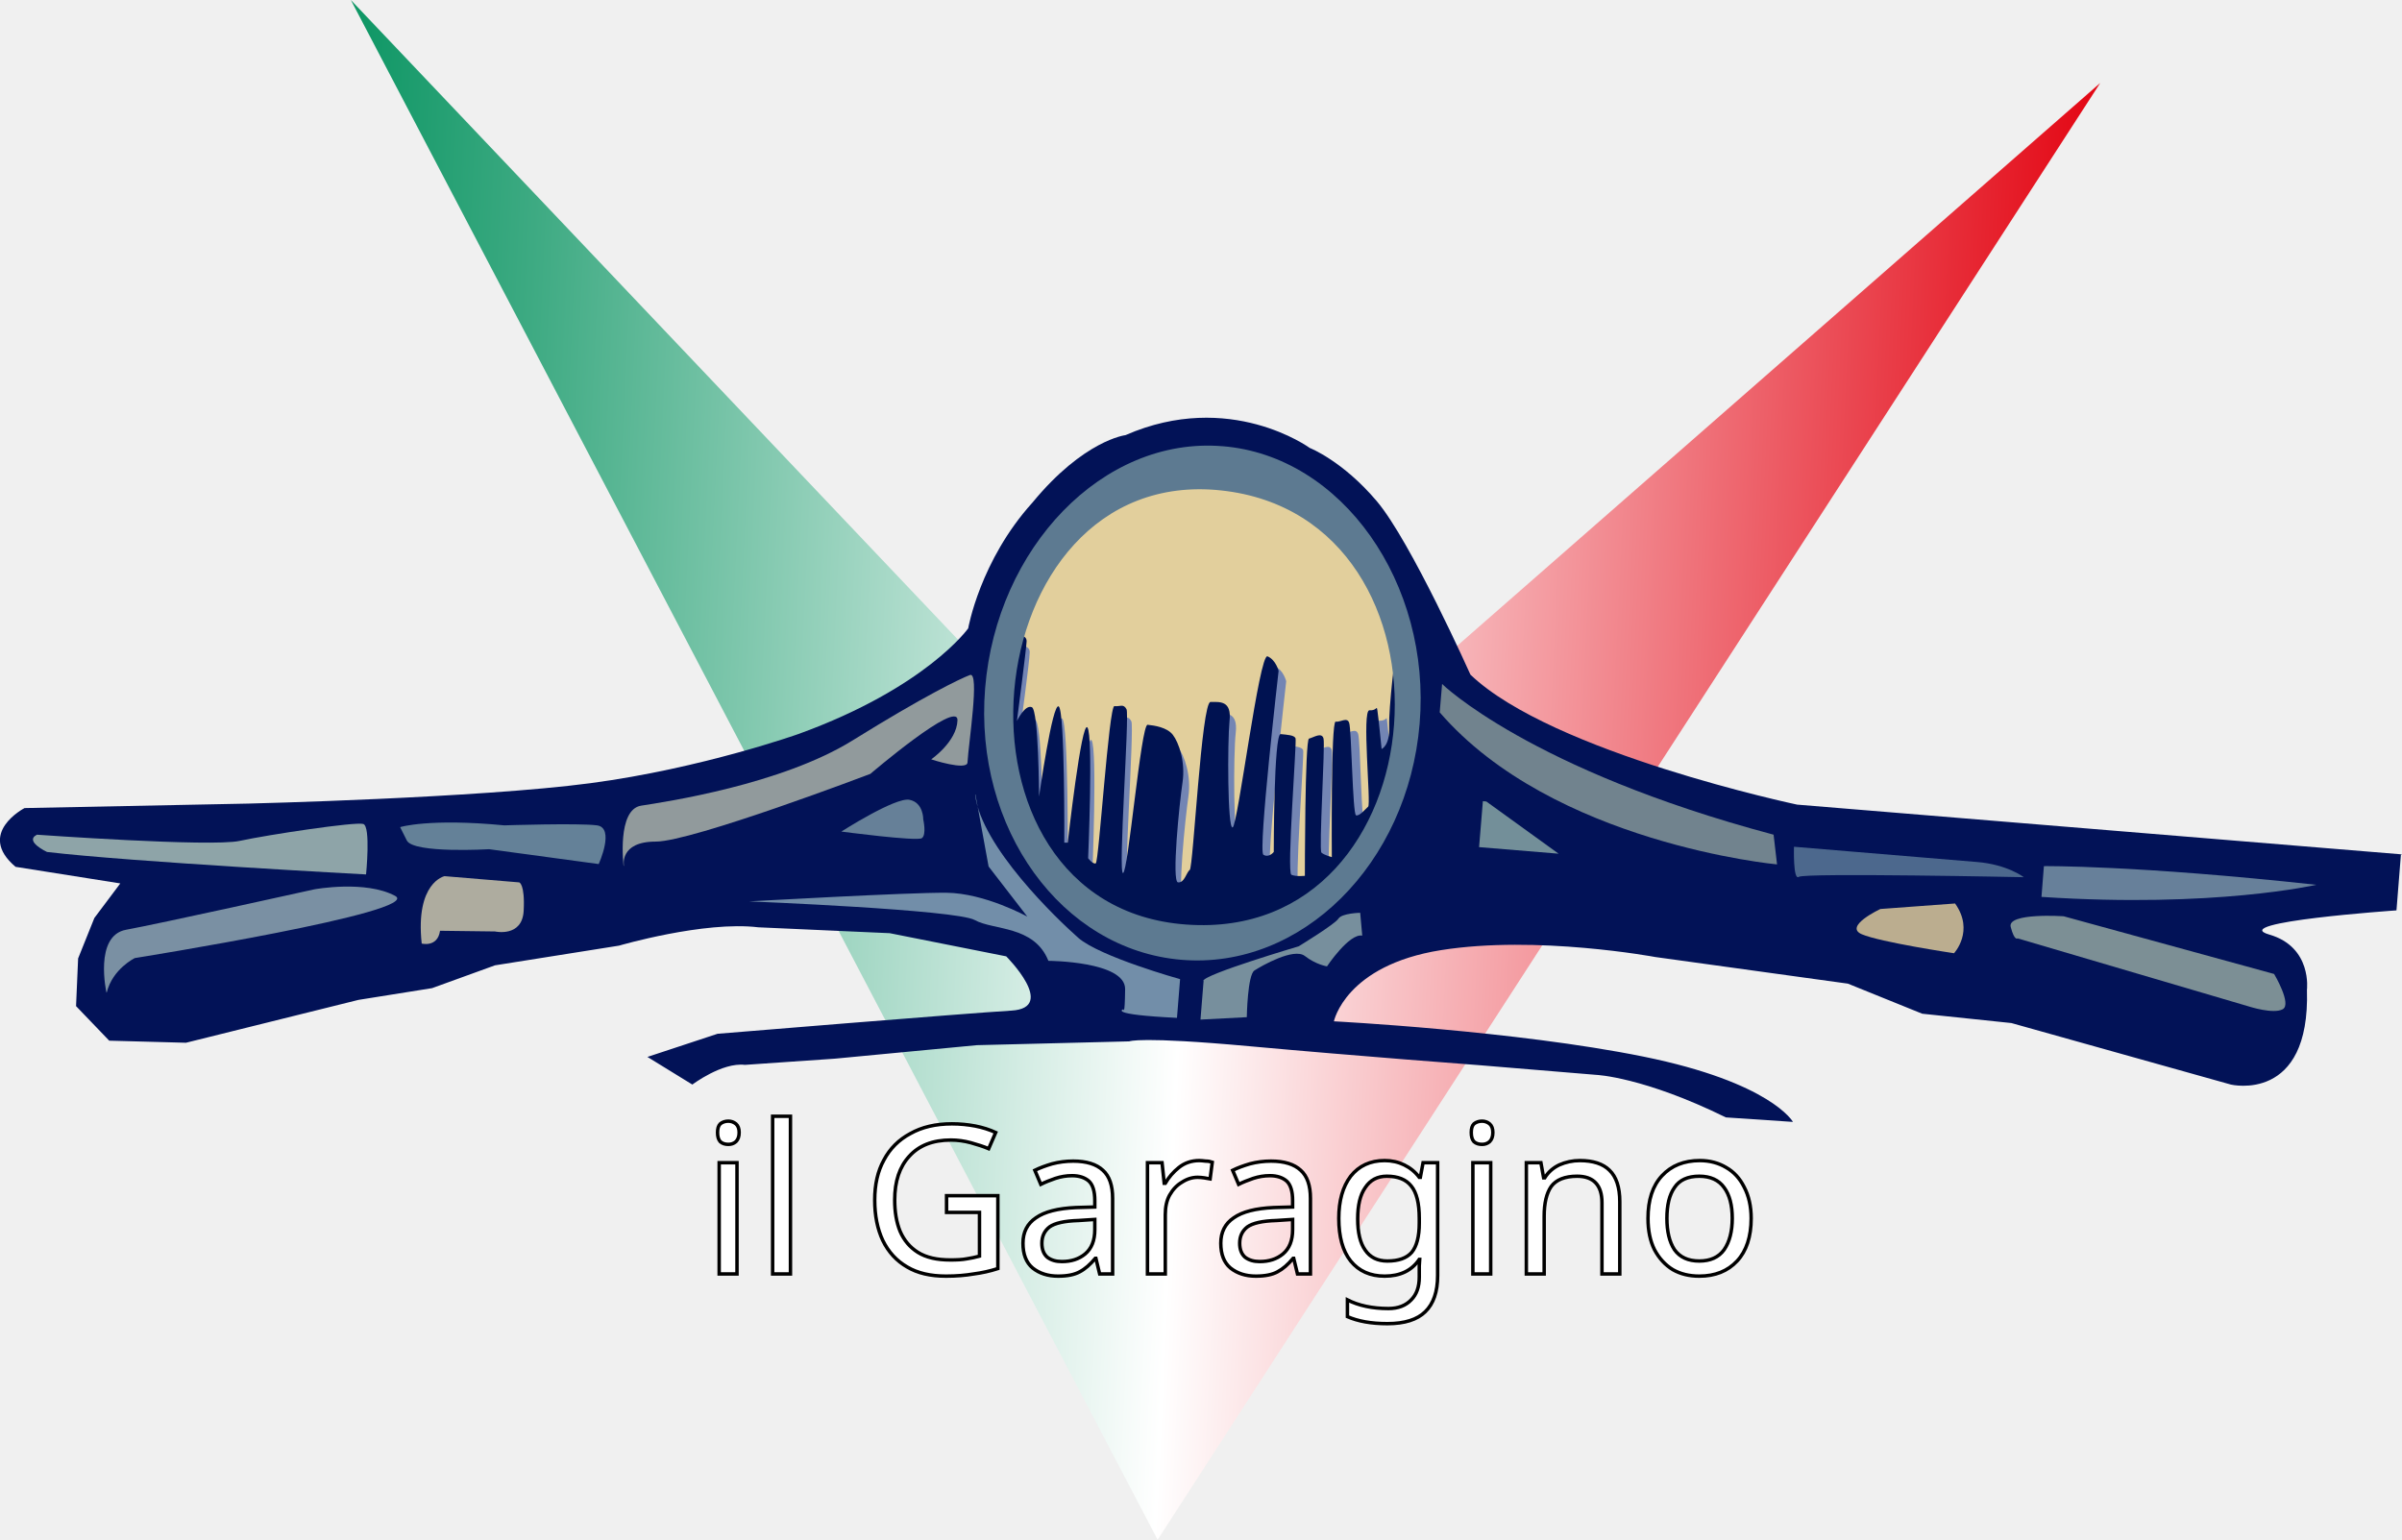
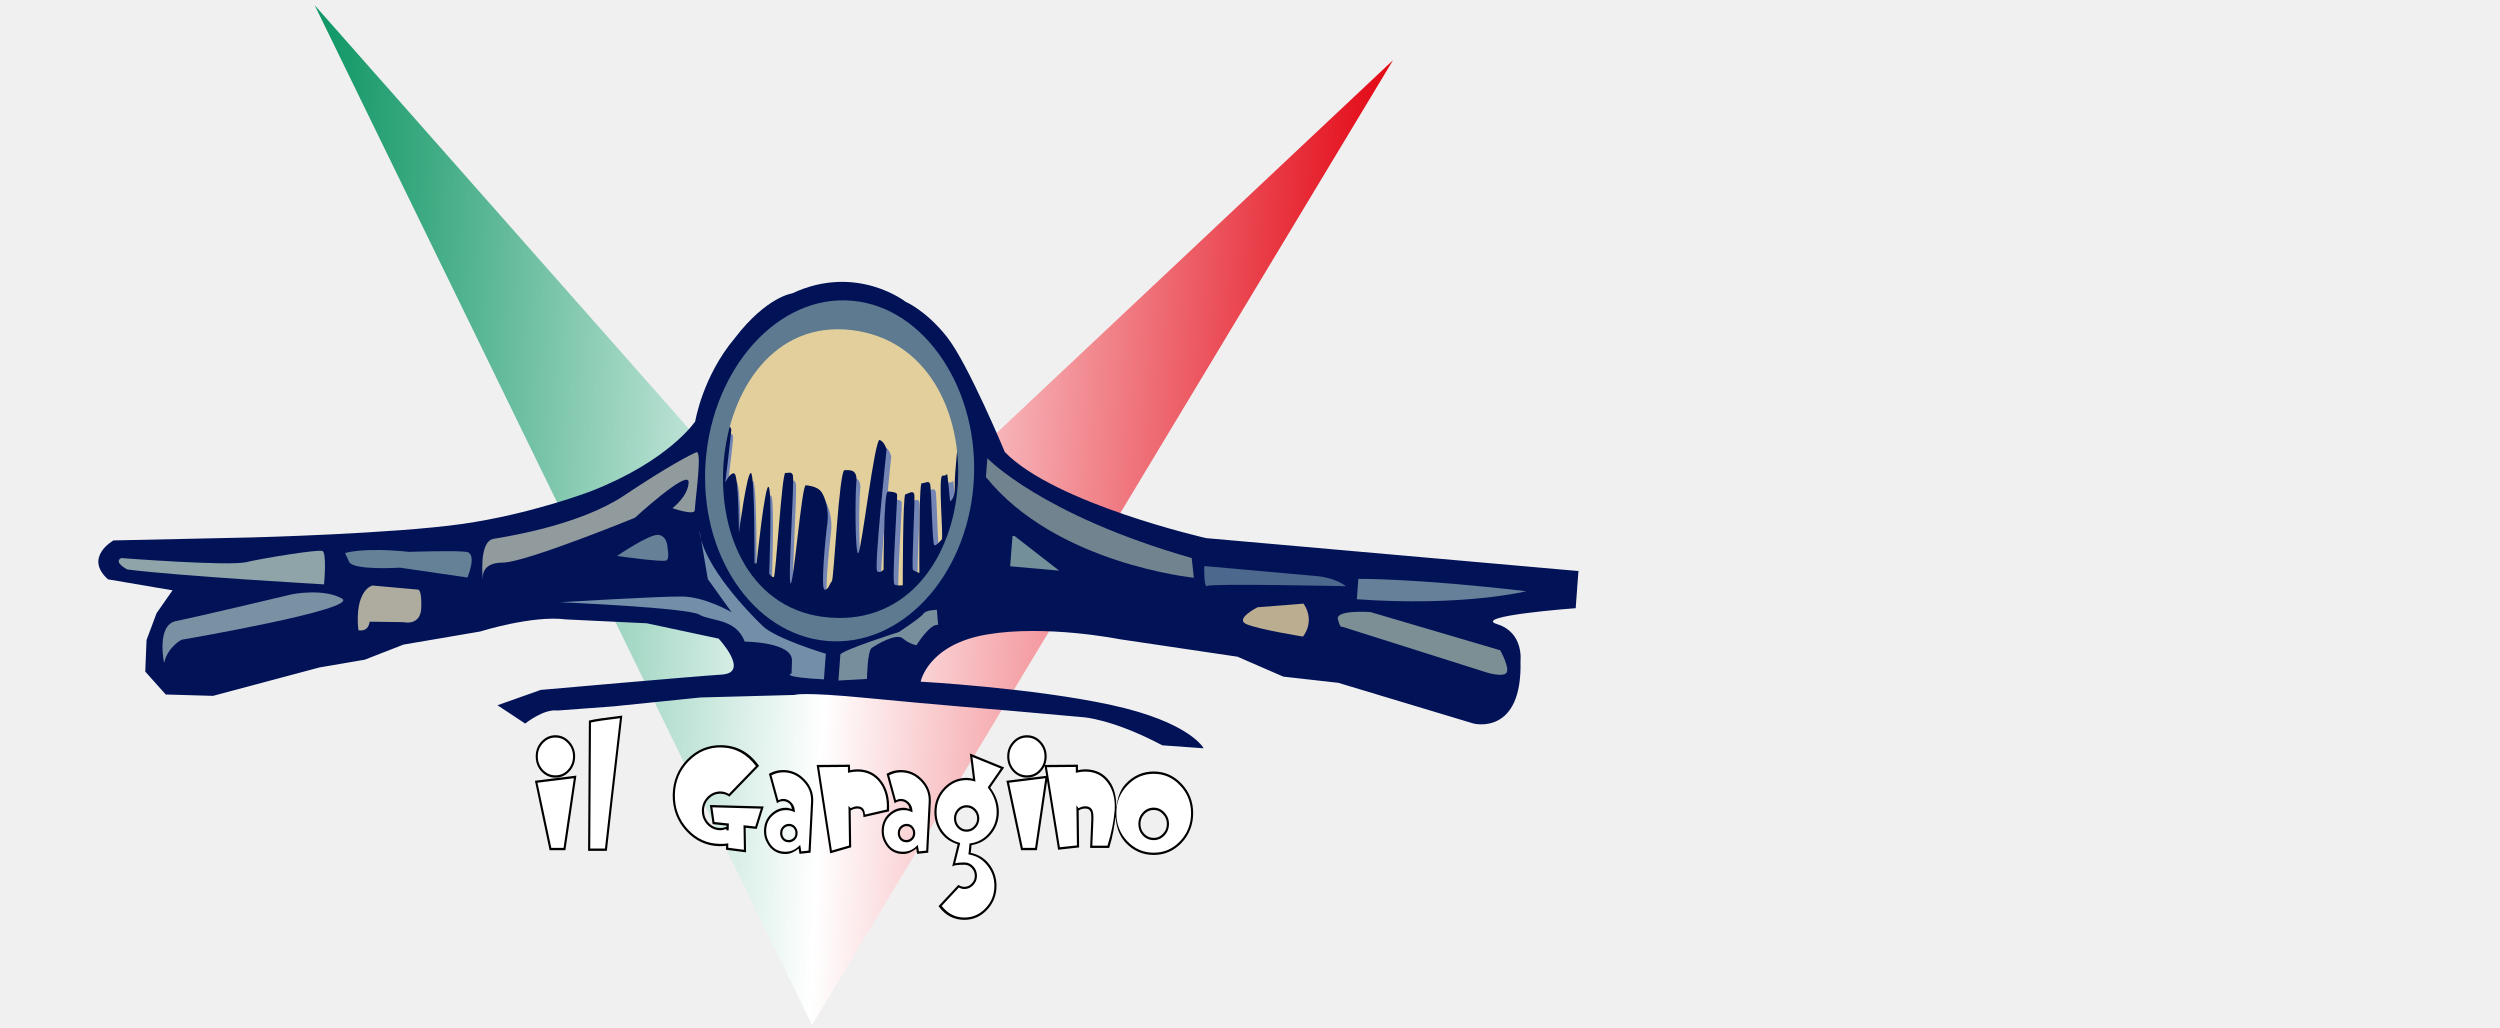
- <svg xmlns="http://www.w3.org/2000/svg" id="Livello_2" viewBox="0 0 69.49 44.55">
-   <defs>
-     <style>
+ <svg xmlns="http://www.w3.org/2000/svg" id="Livello_2" viewBox="0 0 4828.96 1984.703" version="1.1" width="4828.96" height="1984.703">
+   <defs id="defs6">
+     <style id="style1">
      .cls-1 {
        fill: #8ea4a8;
      }

      .cls-2 {
        fill: #71838e;
      }

      .cls-3 {
        fill: #4c688d;
      }

      .cls-4 {
        fill: #001251;
      }

      .cls-5 {
        fill: #e2cf9c;
      }

      .cls-6 {
        fill: #021257;
      }

      .cls-7 {
        fill: #919a9c;
      }

      .cls-8 {
        fill: #738f99;
      }

      .cls-9 {
        fill: #7385b4;
      }

      .cls-10 {
        fill: #7c8f95;
      }

      .cls-11 {
        fill: #7a90a3;
      }

      .cls-12, .cls-13, .cls-14 {
        isolation: isolate;
      }

      .cls-15 {
        fill: #778f9d;
      }

      .cls-16 {
        fill: url(#Sfumatura_senza_nome);
      }

      .cls-17 {
        fill: #67809a;
      }

      .cls-18 {
        fill: #041657;
      }

      .cls-19 {
        fill: #728ea9;
      }

      .cls-13 {
        fill: none;
        stroke: #000;
        stroke-width: .1px;
      }

      .cls-13, .cls-14 {
        font-family: OogieBoogie, OogieBoogie;
        font-size: 6px;
      }

      .cls-20 {
        fill: #5d7a91;
      }

      .cls-21 {
        fill: #aeac9f;
      }

      .cls-14 {
        fill: #fff;
      }

      .cls-22 {
        fill: #bbad8f;
      }

      .cls-23 {
        fill: #648198;
      }

      .cls-24 {
        fill: #668098;
      }
    </style>
-     <linearGradient id="Sfumatura_senza_nome" data-name="Sfumatura senza nome" x1="32.2" y1="67.66" x2="82.86" y2="67.66" gradientTransform="translate(-26.25 87.72) rotate(2.72) scale(1 -1)" gradientUnits="userSpaceOnUse">
-       <stop offset="0" stop-color="#0d9664" />
-       <stop offset=".11" stop-color="#3daa82" />
-       <stop offset=".35" stop-color="#b5dfd0" />
-       <stop offset=".5" stop-color="#fff" />
-       <stop offset=".89" stop-color="#e93b46" />
-       <stop offset="1" stop-color="#e30613" />
+     <linearGradient id="Sfumatura_senza_nome" data-name="Sfumatura senza nome" x1="32.2" y1="67.66" x2="82.86" y2="67.66" gradientTransform="matrix(0.9988734,0.04745513,0.04745513,-0.9988734,-26.25,87.72)" gradientUnits="userSpaceOnUse">
+       <stop offset="0" stop-color="#0d9664" id="stop1" />
+       <stop offset=".11" stop-color="#3daa82" id="stop2" />
+       <stop offset=".35" stop-color="#b5dfd0" id="stop3" />
+       <stop offset=".5" stop-color="#fff" id="stop4" />
+       <stop offset=".89" stop-color="#e93b46" id="stop5" />
+       <stop offset="1" stop-color="#e30613" id="stop6" />
    </linearGradient>
  </defs>
-   <g id="Livello_2-2" data-name="Livello_2">
+   <g id="Livello_2-2" data-name="Livello_2" transform="matrix(41.15867,0,0,44.22029,190.038,9.993709)">
    <g id="Brand_Identity">
      <g id="Logo">
        <g id="Vespa">
-           <polygon class="cls-16" points="60.76 2.4 33.49 44.55 10.15 0 34.36 25.51 60.76 2.4" />
+           <path id="polygon6" style="fill:url(#Sfumatura_senza_nome)" class="cls-16" d="M 33.49,44.55 10.15,0 34.36,25.51 60.76,2.4 Z" />
          <g id="Colori_scuri">
-             <path class="cls-6" d="M69.49,24.72l-17.5-1.44s-7.09-1.5-9.45-3.76c0,0-1.72-3.85-2.71-5.02-.99-1.17-1.94-1.54-1.94-1.54,0,0-2.31-1.69-5.33-.37,0,0-1.2.14-2.69,1.95-1.52,1.68-1.86,3.64-1.86,3.64,0,0-1.21,1.71-4.89,3.05,0,0-2.8,1-6.04,1.43s-9.89.59-9.89.59l-6.48.13s-1.41.73-.26,1.7l3.03.48-.75,1-.47,1.17-.06,1.38.96,1,2.22.06,4.99-1.24,2.13-.34,1.82-.66,3.59-.57s2.46-.72,4.03-.53l3.8.17,3.37.67s1.49,1.49.15,1.57-8.5.67-8.5.67l-2.03.67,1.3.8s.86-.65,1.52-.57l2.61-.18,4.1-.39,4.41-.11s.29-.15,3.47.14c3.18.29,6.67.55,6.67.55l3.38.28s1.36.06,3.74,1.23l1.94.13s-.63-1.14-4.33-1.89c-3.7-.75-8.95-1.02-8.95-1.02,0,0,.33-1.62,3.1-2.06s6.2.2,6.2.2l5.57.77,2.15.87,2.58.27,6.35,1.78s2.3.55,2.2-2.74c0,0,.16-1.24-1.09-1.6s3.68-.7,3.68-.7l.13-1.63h.03ZM34.32,26.89c-7.41-.64-6.74-13.27.89-12.84,7.63.43,6.75,13.5-.89,12.84Z" />
-             <g>
-               <path class="cls-18" d="M36.12,13.96l-.11,1.33s.57-.76.74-.51.34,1.15.34,1.15c0,0,.36-1.42.67-1.17" />
-               <ellipse class="cls-5" cx="34.79" cy="20.45" rx="6.41" ry="5.78" transform="translate(11.55 53.44) rotate(-85.29)" />
+             <path class="cls-6" d="m 69.49,24.72 -17.5,-1.44 c 0,0 -7.09,-1.5 -9.45,-3.76 0,0 -1.72,-3.85 -2.71,-5.02 -0.99,-1.17 -1.94,-1.54 -1.94,-1.54 0,0 -2.31,-1.69 -5.33,-0.37 0,0 -1.2,0.14 -2.69,1.95 -1.52,1.68 -1.86,3.64 -1.86,3.64 0,0 -1.21,1.71 -4.89,3.05 0,0 -2.8,1 -6.04,1.43 -3.24,0.43 -9.89,0.59 -9.89,0.59 l -6.48,0.13 c 0,0 -1.41,0.73 -0.26,1.7 l 3.03,0.48 -0.75,1 -0.47,1.17 -0.06,1.38 0.96,1 2.22,0.06 4.99,-1.24 2.13,-0.34 1.82,-0.66 3.59,-0.57 c 0,0 2.46,-0.72 4.03,-0.53 l 3.8,0.17 3.37,0.67 c 0,0 1.49,1.49 0.15,1.57 -1.34,0.08 -8.5,0.67 -8.5,0.67 l -2.03,0.67 1.3,0.8 c 0,0 0.86,-0.65 1.52,-0.57 l 2.61,-0.18 4.1,-0.39 4.41,-0.11 c 0,0 0.29,-0.15 3.47,0.14 3.18,0.29 6.67,0.55 6.67,0.55 l 3.38,0.28 c 0,0 1.36,0.06 3.74,1.23 l 1.94,0.13 c 0,0 -0.63,-1.14 -4.33,-1.89 -3.7,-0.75 -8.95,-1.02 -8.95,-1.02 0,0 0.33,-1.62 3.1,-2.06 2.77,-0.44 6.2,0.2 6.2,0.2 l 5.57,0.77 2.15,0.87 2.58,0.27 6.35,1.78 c 0,0 2.3,0.55 2.2,-2.74 0,0 0.16,-1.24 -1.09,-1.6 -1.25,-0.36 3.68,-0.7 3.68,-0.7 l 0.13,-1.63 h 0.03 z m -35.17,2.17 c -7.41,-0.64 -6.74,-13.27 0.89,-12.84 7.63,0.43 6.75,13.5 -0.89,12.84 z" id="path6" />
+             <g id="g7">
+               <path class="cls-18" d="m 36.12,13.96 -0.11,1.33 c 0,0 0.57,-0.76 0.74,-0.51 0.17,0.25 0.34,1.15 0.34,1.15 0,0 0.36,-1.42 0.67,-1.17" id="path7" />
+               <path id="ellipse7" class="cls-5" transform="rotate(-85.29,34.78702,20.44963)" style="fill:#e2cf9c" d="m 41.2,20.45 a 6.41,5.78 0 0 1 -6.41,5.78 6.41,5.78 0 0 1 -6.41,-5.78 6.41,5.78 0 0 1 6.41,-5.78 6.41,5.78 0 0 1 6.41,5.78 z" />
            </g>
            <g id="Sfumatura">
-               <path class="cls-9" d="M29.43,18.69s.36-.06.36.18-.29,2.36-.29,2.36c0,0,.23-.5.44-.42.21.08.21,2.66.21,2.66,0,0,.4-2.82.58-2.68s.16,4.05.16,4.05h.11s.41-3.67.58-3.42.02,3.89.02,3.89c0,0,.13.19.22.15s.39-4.69.56-4.68.26-.09.35.09-.25,4.9-.1,4.87.53-4.42.72-4.41.57.07.74.3c.17.23.38.8.29,1.42s-.33,2.95-.14,2.97.24-.3.34-.38.35-5,.61-5,.63-.06.56.56c-.07.62-.07,3.22.09,3.17.15-.05.79-5.19,1.04-5.09s.33.43.33.43c0,0-.61,5.36-.45,5.46s.3-.08.3-.08c0,0,0-3.52.2-3.51s.4.03.44.12-.27,4-.12,4.06c.14.07.4.03.4.03,0,0,0-4.05.12-4.08.13-.03.38-.21.43,0s-.15,3.32-.07,3.39.31.13.31.13c0,0-.03-4.05.12-4.03s.33-.15.4.03.09,2.72.2,2.75c.1.03.27-.18.36-.26.09-.07-.19-2.89.05-2.87s.21-.18.23.02.12,1.13.12,1.13c0,0,.24-.09.23-.67s.2-2.27.2-2.27l.2,1.71s-.06,1.9-.69,2.99-1.46,2.81-4.26,3.55-5.16-1.82-5.16-1.82c0,0-1.51-1.49-1.71-4.47,0,0,.07-1.91.38-2.33h-.01Z" />
+               <path class="cls-9" d="m 29.43,18.69 c 0,0 0.36,-0.06 0.36,0.18 0,0.24 -0.29,2.36 -0.29,2.36 0,0 0.23,-0.5 0.44,-0.42 0.21,0.08 0.21,2.66 0.21,2.66 0,0 0.4,-2.82 0.58,-2.68 0.18,0.14 0.16,4.05 0.16,4.05 H 31 c 0,0 0.41,-3.67 0.58,-3.42 0.17,0.25 0.02,3.89 0.02,3.89 0,0 0.13,0.19 0.22,0.15 0.09,-0.04 0.39,-4.69 0.56,-4.68 0.17,0.01 0.26,-0.09 0.35,0.09 0.09,0.18 -0.25,4.9 -0.1,4.87 0.15,-0.03 0.53,-4.42 0.72,-4.41 0.19,0.01 0.57,0.07 0.74,0.3 0.17,0.23 0.38,0.8 0.29,1.42 -0.09,0.62 -0.33,2.95 -0.14,2.97 0.19,0.02 0.24,-0.3 0.34,-0.38 0.1,-0.08 0.35,-5 0.61,-5 0.26,0 0.63,-0.06 0.56,0.56 -0.07,0.62 -0.07,3.22 0.09,3.17 0.15,-0.05 0.79,-5.19 1.04,-5.09 0.25,0.1 0.33,0.43 0.33,0.43 0,0 -0.61,5.36 -0.45,5.46 0.16,0.1 0.3,-0.08 0.3,-0.08 0,0 0,-3.52 0.2,-3.51 0.2,0.01 0.4,0.03 0.44,0.12 0.04,0.09 -0.27,4 -0.12,4.06 0.14,0.07 0.4,0.03 0.4,0.03 0,0 0,-4.05 0.12,-4.08 0.13,-0.03 0.38,-0.21 0.43,0 0.05,0.21 -0.15,3.32 -0.07,3.39 0.08,0.07 0.31,0.13 0.31,0.13 0,0 -0.03,-4.05 0.12,-4.03 0.15,0.02 0.33,-0.15 0.4,0.03 0.07,0.18 0.09,2.72 0.2,2.75 0.1,0.03 0.27,-0.18 0.36,-0.26 0.09,-0.07 -0.19,-2.89 0.05,-2.87 0.24,0.02 0.21,-0.18 0.23,0.02 0.02,0.2 0.12,1.13 0.12,1.13 0,0 0.24,-0.09 0.23,-0.67 -0.01,-0.58 0.2,-2.27 0.2,-2.27 l 0.2,1.71 c 0,0 -0.06,1.9 -0.69,2.99 -0.63,1.09 -1.46,2.81 -4.26,3.55 -2.8,0.74 -5.16,-1.82 -5.16,-1.82 0,0 -1.51,-1.49 -1.71,-4.47 0,0 0.07,-1.91 0.38,-2.33 z" id="path8" />
            </g>
-             <path class="cls-4" d="M29.35,18.38s.36-.05.35.18-.28,2.3-.28,2.3c0,0,.23-.48.43-.4s.21,2.59.21,2.59c0,0,.39-2.75.57-2.61s.16,3.94.16,3.94h.1s.4-3.57.57-3.33.02,3.78.02,3.78c0,0,.13.18.22.15s.38-4.57.54-4.55.26-.08.35.09-.25,4.77-.1,4.74.52-4.31.71-4.29.56.07.73.29c.17.22.37.78.28,1.38-.09.6-.32,2.87-.13,2.89s.24-.29.34-.36.34-4.86.6-4.86.62-.05.55.55c-.06.6-.06,3.13.09,3.08s.77-5.05,1.01-4.95c.24.1.32.42.32.42,0,0-.6,5.22-.44,5.32s.3-.08.3-.08c0,0,0-3.43.2-3.41s.39.03.43.12-.26,3.89-.12,3.95c.14.06.39.03.39.03,0,0,0-3.94.12-3.97.13-.03.37-.2.42,0,.05.19-.14,3.23-.06,3.3.08.07.3.13.3.13,0,0-.03-3.94.11-3.92s.33-.14.39.03c.07.18.1,2.65.2,2.68.1.03.27-.18.35-.25.09-.07-.19-2.81.04-2.79s.2-.17.23.02.12,1.1.12,1.1c0,0,.24-.09.22-.65s.19-2.21.19-2.21l.2,1.66s-.05,1.85-.68,2.91-1.43,2.73-4.19,3.45-5.07-1.77-5.07-1.77c0,0-1.48-1.45-1.68-4.35,0,0,.06-1.86.37-2.27l.02-.06Z" />
+             <path class="cls-4" d="m 29.35,18.38 c 0,0 0.36,-0.05 0.35,0.18 -0.01,0.23 -0.28,2.3 -0.28,2.3 0,0 0.23,-0.48 0.43,-0.4 0.2,0.08 0.21,2.59 0.21,2.59 0,0 0.39,-2.75 0.57,-2.61 0.18,0.14 0.16,3.94 0.16,3.94 h 0.1 c 0,0 0.4,-3.57 0.57,-3.33 0.17,0.24 0.02,3.78 0.02,3.78 0,0 0.13,0.18 0.22,0.15 0.09,-0.03 0.38,-4.57 0.54,-4.55 0.16,0.02 0.26,-0.08 0.35,0.09 0.09,0.17 -0.25,4.77 -0.1,4.74 0.15,-0.03 0.52,-4.31 0.71,-4.29 0.19,0.02 0.56,0.07 0.73,0.29 0.17,0.22 0.37,0.78 0.28,1.38 -0.09,0.6 -0.32,2.87 -0.13,2.89 0.19,0.02 0.24,-0.29 0.34,-0.36 0.1,-0.07 0.34,-4.86 0.6,-4.86 0.26,0 0.62,-0.05 0.55,0.55 -0.06,0.6 -0.06,3.13 0.09,3.08 0.15,-0.05 0.77,-5.05 1.01,-4.95 0.24,0.1 0.32,0.42 0.32,0.42 0,0 -0.6,5.22 -0.44,5.32 0.16,0.1 0.3,-0.08 0.3,-0.08 0,0 0,-3.43 0.2,-3.41 0.2,0.02 0.39,0.03 0.43,0.12 0.04,0.09 -0.26,3.89 -0.12,3.95 0.14,0.06 0.39,0.03 0.39,0.03 0,0 0,-3.94 0.12,-3.97 0.13,-0.03 0.37,-0.2 0.42,0 0.05,0.19 -0.14,3.23 -0.06,3.3 0.08,0.07 0.3,0.13 0.3,0.13 0,0 -0.03,-3.94 0.11,-3.92 0.14,0.02 0.33,-0.14 0.39,0.03 0.07,0.18 0.1,2.65 0.2,2.68 0.1,0.03 0.27,-0.18 0.35,-0.25 0.09,-0.07 -0.19,-2.81 0.04,-2.79 0.23,0.02 0.2,-0.17 0.23,0.02 0.03,0.19 0.12,1.1 0.12,1.1 0,0 0.24,-0.09 0.22,-0.65 -0.02,-0.56 0.19,-2.21 0.19,-2.21 l 0.2,1.66 c 0,0 -0.05,1.85 -0.68,2.91 -0.63,1.06 -1.43,2.73 -4.19,3.45 -2.76,0.72 -5.07,-1.77 -5.07,-1.77 0,0 -1.48,-1.45 -1.68,-4.35 0,0 0.06,-1.86 0.37,-2.27 z" id="path9" />
          </g>
          <g id="Colori_chiari">
-             <path class="cls-20" d="M35.36,12.91c-3.46-.28-6.53,2.94-6.86,7s2.21,7.57,5.68,7.86,6.55-2.77,6.89-6.83-2.24-7.75-5.7-8.03h0ZM34.32,26.75c-7.38-.53-6.23-13.34,1.01-12.56s6.43,13.1-1.01,12.56Z" />
-             <path class="cls-10" d="M58.37,27.15l6.69,1.97s.71.23.98.08-.25-1.02-.25-1.02l-6.09-1.67s-1.64-.11-1.53.31.2.33.2.33Z" />
-             <path class="cls-22" d="M56.57,26.14l-2.17.16s-1.07.5-.54.73,2.67.55,2.67.55c0,0,.6-.64.03-1.44h.01Z" />
-             <polyline class="cls-8" points="42.9 23.18 42.79 24.51 45.09 24.7 43 23.19" />
-             <path class="cls-17" d="M67.01,25.6s-2.94.68-7.95.35l.07-.89s2.66-.03,7.88.54Z" />
-             <path class="cls-2" d="M41.65,20.61c3.28,3.8,9.76,4.4,9.76,4.4l-.1-.86c-7.06-1.88-9.59-4.36-9.59-4.36l-.07.83h0Z" />
-             <path class="cls-3" d="M51.9,24.5s-.03.99.14.87,6.51.01,6.51.01c0,0-.48-.37-1.36-.44l-5.28-.44h0Z" />
-             <path class="cls-1" d="M1.06,24.15s5.04.36,5.87.18,3.36-.56,3.58-.49.08,1.46.08,1.46c0,0-6.77-.36-9.23-.65,0,0-.67-.31-.29-.5h-.01Z" />
-             <path class="cls-23" d="M11.58,23.93s.83-.26,3.01-.05c0,0,2.15-.07,2.68,0s.05,1.12.05,1.12l-3.17-.43s-2.18.13-2.38-.25l-.19-.38h0Z" />
-             <path class="cls-11" d="M3.08,28.72s-.37-1.65.57-1.82,5.45-1.17,5.45-1.17c0,0,1.47-.27,2.33.19s-7.53,1.8-7.53,1.8c0,0-.64.31-.81.99h0Z" />
-             <path class="cls-21" d="M12.86,25.35s-.85.18-.66,1.95c0,0,.46.12.53-.37l1.59.02s.79.18.83-.6-.13-.82-.13-.82l-2.16-.18Z" />
-             <path class="cls-7" d="M18.04,25.05s-.2-1.63.51-1.74,4.06-.61,6.12-1.89,3.1-1.78,3.39-1.89-.04,1.97-.07,2.53c-.01.25-1.06-.09-1.05-.09,0,0,.74-.51.76-1.13s-2.52,1.55-2.52,1.55c0,0-5.15,1.96-6.21,1.96s-.92.7-.92.7h-.01Z" />
-             <path class="cls-24" d="M24.34,24.06s1.56-1,1.97-.92.4.57.4.57c0,0,.1.44-.04.54s-2.33-.19-2.33-.19Z" />
-             <path class="cls-19" d="M28.22,22.99l.38,2.08,1.12,1.45s-1.23-.68-2.34-.69-5.71.25-5.71.25c0,0,6,.24,6.53.54s1.72.15,2.13,1.18c0,0,2.23.01,2.22.82s-.05.58-.05.58c0,0-.49.15,1.55.25l.09-1.12s-2.33-.65-2.95-1.2-2.8-2.63-2.98-4.14h0Z" />
-             <path class="cls-15" d="M34.82,28.38l-.09,1.12,1.34-.07s.02-1.22.22-1.35,1.14-.67,1.46-.42.64.3.64.3c0,0,.64-.96,1.02-.89l-.06-.66s-.53.01-.63.17-1.15.8-1.15.8c0,0-2.74.81-2.76,1h.01Z" />
+             <path class="cls-20" d="m 35.36,12.91 c -3.46,-0.28 -6.53,2.94 -6.86,7 -0.33,4.06 2.21,7.57 5.68,7.86 3.47,0.29 6.55,-2.77 6.89,-6.83 0.34,-4.06 -2.24,-7.75 -5.7,-8.03 v 0 z m -1.04,13.84 c -7.38,-0.53 -6.23,-13.34 1.01,-12.56 7.24,0.78 6.43,13.1 -1.01,12.56 z" id="path10" />
+             <path class="cls-10" d="m 58.37,27.15 6.69,1.97 c 0,0 0.71,0.23 0.98,0.08 0.27,-0.15 -0.25,-1.02 -0.25,-1.02 L 59.7,26.51 c 0,0 -1.64,-0.11 -1.53,0.31 0.11,0.42 0.2,0.33 0.2,0.33 z" id="path11" />
+             <path class="cls-22" d="M 56.57,26.14 54.4,26.3 c 0,0 -1.07,0.5 -0.54,0.73 0.53,0.23 2.67,0.55 2.67,0.55 0,0 0.6,-0.64 0.03,-1.44 z" id="path12" />
+             <path id="polyline12" class="cls-8" style="fill:#738f99" d="m 42.9,23.18 -0.11,1.33 2.3,0.19 L 43,23.19" />
+             <path class="cls-17" d="m 67.01,25.6 c 0,0 -2.94,0.68 -7.95,0.35 l 0.07,-0.89 c 0,0 2.66,-0.03 7.88,0.54 z" id="path13" />
+             <path class="cls-2" d="m 41.65,20.61 c 3.28,3.8 9.76,4.4 9.76,4.4 l -0.1,-0.86 c -7.06,-1.88 -9.59,-4.36 -9.59,-4.36 l -0.07,0.83 v 0 z" id="path14" />
+             <path class="cls-3" d="m 51.9,24.5 c 0,0 -0.03,0.99 0.14,0.87 0.17,-0.12 6.51,0.01 6.51,0.01 0,0 -0.48,-0.37 -1.36,-0.44 L 51.91,24.5 v 0 z" id="path15" />
+             <path class="cls-1" d="m 1.06,24.15 c 0,0 5.04,0.36 5.87,0.18 0.83,-0.18 3.36,-0.56 3.58,-0.49 0.22,0.07 0.08,1.46 0.08,1.46 0,0 -6.77,-0.36 -9.23,-0.65 0,0 -0.67,-0.31 -0.29,-0.5 z" id="path16" />
+             <path class="cls-23" d="m 11.58,23.93 c 0,0 0.83,-0.26 3.01,-0.05 0,0 2.15,-0.07 2.68,0 0.53,0.07 0.05,1.12 0.05,1.12 l -3.17,-0.43 c 0,0 -2.18,0.13 -2.38,-0.25 l -0.19,-0.38 v 0 z" id="path17" />
+             <path class="cls-11" d="m 3.08,28.72 c 0,0 -0.37,-1.65 0.57,-1.82 0.94,-0.17 5.45,-1.17 5.45,-1.17 0,0 1.47,-0.27 2.33,0.19 0.86,0.46 -7.53,1.8 -7.53,1.8 0,0 -0.64,0.31 -0.81,0.99 v 0 z" id="path18" />
+             <path class="cls-21" d="m 12.86,25.35 c 0,0 -0.85,0.18 -0.66,1.95 0,0 0.46,0.12 0.53,-0.37 l 1.59,0.02 c 0,0 0.79,0.18 0.83,-0.6 0.04,-0.78 -0.13,-0.82 -0.13,-0.82 z" id="path19" />
+             <path class="cls-7" d="m 18.04,25.05 c 0,0 -0.2,-1.63 0.51,-1.74 0.71,-0.11 4.06,-0.61 6.12,-1.89 2.06,-1.28 3.1,-1.78 3.39,-1.89 0.29,-0.11 -0.04,1.97 -0.07,2.53 -0.01,0.25 -1.06,-0.09 -1.05,-0.09 0,0 0.74,-0.51 0.76,-1.13 0.02,-0.62 -2.52,1.55 -2.52,1.55 0,0 -5.15,1.96 -6.21,1.96 -1.06,0 -0.92,0.7 -0.92,0.7 z" id="path20" />
+             <path class="cls-24" d="m 24.34,24.06 c 0,0 1.56,-1 1.97,-0.92 0.41,0.08 0.4,0.57 0.4,0.57 0,0 0.1,0.44 -0.04,0.54 -0.14,0.1 -2.33,-0.19 -2.33,-0.19 z" id="path21" />
+             <path class="cls-19" d="m 28.22,22.99 0.38,2.08 1.12,1.45 c 0,0 -1.23,-0.68 -2.34,-0.69 -1.11,-0.01 -5.71,0.25 -5.71,0.25 0,0 6,0.24 6.53,0.54 0.53,0.3 1.72,0.15 2.13,1.18 0,0 2.23,0.01 2.22,0.82 -0.01,0.81 -0.05,0.58 -0.05,0.58 0,0 -0.49,0.15 1.55,0.25 l 0.09,-1.12 c 0,0 -2.33,-0.65 -2.95,-1.2 -0.62,-0.55 -2.8,-2.63 -2.98,-4.14 v 0 z" id="path22" />
+             <path class="cls-15" d="m 34.82,28.38 -0.09,1.12 1.34,-0.07 c 0,0 0.02,-1.22 0.22,-1.35 0.2,-0.13 1.14,-0.67 1.46,-0.42 0.32,0.25 0.64,0.3 0.64,0.3 0,0 0.64,-0.96 1.02,-0.89 l -0.06,-0.66 c 0,0 -0.53,0.01 -0.63,0.17 -0.1,0.16 -1.15,0.8 -1.15,0.8 0,0 -2.74,0.81 -2.76,1 z" id="path23" />
          </g>
        </g>
-         <g class="cls-12">
-           <text class="cls-14" transform="translate(20.29 36.86)">
-             <tspan x="0" y="0">il Garagino</tspan>
-           </text>
-           <text class="cls-13" transform="translate(20.29 36.86)">
-             <tspan x="0" y="0">il Garagino</tspan>
-           </text>
+         <g class="cls-12" id="g24">
+           <path d="M 0.258,-2.94 0.924,0 h 0.66 l 0.498,-3.15 z m 0.9,-0.228 q 0.366,0 0.618,-0.252 0.258,-0.258 0.258,-0.624 0,-0.36 -0.258,-0.618 -0.252,-0.258 -0.618,-0.258 -0.36,0 -0.618,0.258 -0.258,0.258 -0.258,0.618 0,0.366 0.258,0.624 0.258,0.252 0.618,0.252 z m 1.62,-2.4 -0.036,5.598 h 0.786 q 0.156,-1.332 0.714,-5.802 -1.14,0.126 -1.464,0.204 z m 8.088,3.756 -2.4,-0.06 0.114,0.738 0.666,0.066 -0.006,0.246 -0.03,-0.108 q -0.156,0.066 -0.324,0.06 -0.336,-0.006 -0.57,-0.24 -0.234,-0.24 -0.234,-0.57 0.006,-0.33 0.246,-0.558 0.246,-0.234 0.582,-0.228 0.222,0 0.408,0.114 l 1.332,-1.284 q -0.648,-0.834 -1.71,-0.852 -0.906,-0.012 -1.56,0.612 -0.648,0.618 -0.666,1.512 -0.012,0.894 0.618,1.536 0.636,0.642 1.542,0.654 0.168,0.006 0.348,-0.018 l -0.006,0.18 0.84,0.102 -0.018,-1.074 0.534,0.054 z m 0.978,-1.59 q -0.324,0 -0.606,0.144 l 0.348,1.182 q 0.12,-0.066 0.258,-0.066 0.198,0 0.342,0.138 0.144,0.132 0.156,0.324 -0.174,-0.072 -0.366,-0.072 -0.264,0 -0.492,0.132 -0.486,0.288 -0.486,0.84 0,0.258 0.132,0.48 0.27,0.468 0.822,0.468 0.378,0 0.66,-0.252 l 0.042,0.24 0.432,-0.042 0.12,-2.172 q 0.03,-0.546 -0.384,-0.942 -0.408,-0.402 -0.978,-0.402 z m 0.45,3.012 q -0.084,0.048 -0.186,0.048 -0.204,0 -0.306,-0.168 -0.048,-0.084 -0.048,-0.18 0,-0.204 0.18,-0.312 0.084,-0.048 0.186,-0.048 0.204,0 0.306,0.174 0.048,0.078 0.048,0.174 0,0.21 -0.18,0.312 z m 4.47,-1.32 q 0.042,-0.738 -0.336,-1.218 -0.396,-0.504 -1.098,-0.504 -0.198,0 -0.39,0.042 l -0.006,-0.246 -1.458,0.012 0.618,3.75 0.894,-0.24 -0.024,-1.65 0.036,0.036 q 0.15,-0.09 0.33,-0.09 0.306,0 0.33,0.366 l 1.104,-0.234 q 0,-0.006 0,-0.024 z m 0.6,-1.692 q -0.324,0 -0.606,0.144 l 0.348,1.182 q 0.12,-0.066 0.258,-0.066 0.198,0 0.342,0.138 0.144,0.132 0.156,0.324 -0.174,-0.072 -0.366,-0.072 -0.264,0 -0.492,0.132 -0.486,0.288 -0.486,0.84 0,0.258 0.132,0.48 0.27,0.468 0.822,0.468 0.378,0 0.66,-0.252 l 0.042,0.24 0.432,-0.042 0.12,-2.172 q 0.03,-0.546 -0.384,-0.942 -0.408,-0.402 -0.978,-0.402 z m 0.45,3.012 q -0.084,0.048 -0.186,0.048 -0.204,0 -0.306,-0.168 -0.048,-0.084 -0.048,-0.18 0,-0.204 0.18,-0.312 0.084,-0.048 0.186,-0.048 0.204,0 0.306,0.174 0.048,0.078 0.048,0.174 0,0.21 -0.18,0.312 z m 4.104,-1.23 q 0,-0.582 -0.408,-1.074 l 0.63,-0.846 -1.47,-0.558 0.144,1.086 q -0.174,-0.048 -0.36,-0.048 -0.6,0 -1.032,0.426 -0.426,0.42 -0.426,1.014 0,0.498 0.306,0.888 0.312,0.384 0.792,0.504 l -0.24,0.906 q 0.108,-0.042 0.498,-0.042 0.222,0 0.378,0.156 0.162,0.156 0.162,0.378 0,0.216 -0.162,0.372 -0.156,0.156 -0.378,0.156 -0.15,0 -0.276,-0.072 l -0.87,0.87 q 0.438,0.546 1.146,0.546 0.6,0 1.026,-0.42 0.432,-0.42 0.432,-1.014 0,-0.528 -0.348,-0.93 -0.348,-0.402 -0.864,-0.486 l 0.042,-0.39 q 0.54,-0.066 0.906,-0.468 0.372,-0.408 0.372,-0.954 z m -1.464,0.816 q -0.222,0 -0.384,-0.156 -0.156,-0.156 -0.156,-0.378 0,-0.216 0.156,-0.372 0.162,-0.156 0.384,-0.156 0.228,0 0.384,0.156 0.162,0.156 0.162,0.372 0,0.222 -0.162,0.378 -0.156,0.156 -0.384,0.156 z m 1.932,-2.136 0.666,2.94 h 0.66 l 0.498,-3.15 z m 0.9,-0.228 q 0.366,0 0.618,-0.252 0.258,-0.258 0.258,-0.624 0,-0.36 -0.258,-0.618 -0.252,-0.258 -0.618,-0.258 -0.36,0 -0.618,0.258 -0.258,0.258 -0.258,0.618 0,0.366 0.258,0.624 0.258,0.252 0.618,0.252 z m 2.736,-0.264 q -0.192,0 -0.39,0.042 v -0.246 l -1.464,0.012 0.624,3.6 0.894,-0.09 -0.024,-1.65 0.03,0.036 q 0.156,-0.09 0.33,-0.09 0.24,0 0.306,0.186 0.042,0.12 0.024,0.456 l -0.048,1.08 h 0.804 q 0.288,-0.852 0.348,-1.614 0.042,-0.738 -0.336,-1.218 -0.39,-0.504 -1.098,-0.504 z m 3.216,0.096 q -0.75,0 -1.278,0.522 -0.528,0.516 -0.528,1.248 0,0.738 0.528,1.26 0.528,0.516 1.278,0.516 0.744,0 1.272,-0.516 0.528,-0.522 0.528,-1.26 0,-0.732 -0.528,-1.248 -0.528,-0.522 -1.272,-0.522 z m 0,2.898 q -0.282,0 -0.48,-0.192 -0.192,-0.192 -0.192,-0.468 0,-0.27 0.192,-0.462 0.198,-0.198 0.48,-0.198 0.276,0 0.468,0.198 0.198,0.192 0.198,0.462 0,0.276 -0.198,0.468 -0.192,0.192 -0.468,0.192 z" id="text23" class="cls-14" style="font-size:6px;font-family:OogieBoogie, OogieBoogie;fill:#ffffff" transform="translate(20.29,36.86)" aria-label="il Garagino" />
+           <path style="font-size:6px;font-family:OogieBoogie, OogieBoogie;baseline-shift:baseline;display:inline;overflow:visible;vector-effect:none;enable-background:accumulate;stop-color:#000000;stop-opacity:1;opacity:1" d="m 4.299,-5.828 -0.062,0.006 c -0.761,0.084 -1.248,0.151 -1.471,0.205 l -0.037,0.01 -0.037,5.688 H 3.572 L 3.578,0.035 C 3.682,-0.852 3.919,-2.786 4.291,-5.766 Z M 4.186,-5.715 C 3.823,-2.811 3.588,-0.907 3.484,-0.02 H 2.793 L 2.828,-5.525 c 0.208,-0.048 0.672,-0.113 1.357,-0.189 z m -3.027,0.744 c -0.252,0 -0.474,0.093 -0.654,0.273 -0.18,0.18 -0.271,0.4 -0.271,0.652 -10e-9,0.256 0.091,0.48 0.271,0.66 h 0.002 c 0.18,0.176 0.401,0.268 0.652,0.268 0.255,0 0.476,-0.091 0.652,-0.268 0.18,-0.18 0.273,-0.404 0.273,-0.66 0,-0.252 -0.093,-0.472 -0.273,-0.652 C 1.634,-4.877 1.413,-4.971 1.158,-4.971 Z m 22.127,0 c -0.252,0 -0.472,0.093 -0.652,0.273 -0.18,0.18 -0.273,0.4 -0.273,0.652 0,0.256 0.093,0.48 0.273,0.66 0.18,0.176 0.401,0.268 0.652,0.268 0.255,0 0.478,-0.091 0.654,-0.268 0.18,-0.18 0.273,-0.404 0.273,-0.66 0,-0.252 -0.093,-0.472 -0.273,-0.652 -0.176,-0.181 -0.399,-0.273 -0.654,-0.273 z M 1.158,-4.869 c 0.232,0 0.422,0.079 0.582,0.242 0.164,0.164 0.244,0.354 0.244,0.582 0,0.232 -0.081,0.426 -0.244,0.59 -0.159,0.159 -0.35,0.236 -0.582,0.236 -0.228,0 -0.419,-0.077 -0.582,-0.236 -0.164,-0.164 -0.244,-0.358 -0.244,-0.59 0,-0.228 0.08,-0.418 0.244,-0.582 0.164,-0.164 0.354,-0.242 0.582,-0.242 z m 22.127,0 c 0.232,0 0.424,0.079 0.584,0.242 0.164,0.164 0.242,0.354 0.242,0.582 0,0.232 -0.079,0.426 -0.242,0.59 -0.159,0.159 -0.351,0.236 -0.584,0.236 -0.228,0 -0.418,-0.076 -0.582,-0.236 -0.164,-0.164 -0.242,-0.358 -0.242,-0.59 0,-0.228 0.078,-0.418 0.242,-0.582 0.164,-0.164 0.354,-0.242 0.582,-0.242 z M 8.941,-4.537 c -0.616,-0.008 -1.151,0.201 -1.596,0.625 -0.441,0.42 -0.669,0.939 -0.682,1.547 -0.008,0.608 0.205,1.136 0.633,1.572 0.432,0.436 0.961,0.662 1.576,0.67 V -0.125 c 0.096,0.003 0.196,-0.005 0.297,-0.016 l -0.006,0.172 0.943,0.115 -0.02,-1.074 0.52,0.051 0.328,-0.982 -2.527,-0.064 0.129,0.836 0.658,0.064 -0.002,0.045 -0.002,0.002 c -0.098,0.041 -0.198,0.06 -0.303,0.057 h -0.002 c -0.213,-0.004 -0.387,-0.077 -0.535,-0.225 -0.148,-0.152 -0.219,-0.327 -0.219,-0.535 0.004,-0.208 0.079,-0.378 0.23,-0.521 0.156,-0.148 0.333,-0.219 0.545,-0.215 h 0.002 c 0.139,0 0.264,0.036 0.381,0.107 l 0.033,0.02 1.393,-1.342 -0.027,-0.035 C 10.249,-4.232 9.662,-4.525 8.941,-4.537 Z m -0.002,0.1 c 0.677,0.011 1.209,0.292 1.629,0.811 L 9.301,-2.406 c -0.121,-0.066 -0.25,-0.109 -0.391,-0.109 -0.236,-0.004 -0.445,0.078 -0.617,0.242 -0.169,0.16 -0.258,0.36 -0.262,0.592 v 0.002 c 0,0.232 0.084,0.437 0.248,0.605 h 0.002 c 0.164,0.164 0.368,0.25 0.604,0.254 0.1,0.004 0.195,-0.022 0.289,-0.055 l 0.018,0.066 0.098,-0.012 v -0.016 l 0.008,-0.277 -0.674,-0.066 -0.098,-0.641 2.271,0.057 L 10.537,-0.984 9.986,-1.039 10.004,0.033 9.268,-0.057 9.273,-0.25 9.215,-0.242 C 9.097,-0.227 8.984,-0.221 8.875,-0.225 8.283,-0.232 7.783,-0.444 7.367,-0.863 6.955,-1.283 6.756,-1.779 6.764,-2.363 6.775,-2.947 6.991,-3.436 7.414,-3.84 7.842,-4.248 8.347,-4.445 8.939,-4.438 Z m 11.67,0.264 0.146,1.104 c -0.098,-0.022 -0.199,-0.039 -0.303,-0.039 -0.412,0 -0.77,0.147 -1.066,0.439 -0.292,0.288 -0.441,0.643 -0.441,1.051 10e-7,0.342 0.106,0.65 0.316,0.918 h 0.002 c 0.202,0.249 0.468,0.405 0.773,0.492 l -0.256,0.969 0.092,-0.035 c 0.053,-0.021 0.22,-0.039 0.479,-0.039 0.136,0 0.248,0.047 0.344,0.143 0.099,0.096 0.146,0.206 0.146,0.342 0,0.132 -0.047,0.24 -0.146,0.336 -0.096,0.096 -0.207,0.143 -0.344,0.143 -0.092,0 -0.173,-0.023 -0.25,-0.066 l -0.033,-0.018 -0.93,0.928 0.029,0.035 c 0.3,0.374 0.699,0.564 1.184,0.564 0.411,0 0.768,-0.146 1.061,-0.434 0.296,-0.288 0.447,-0.643 0.447,-1.051 C 21.859,1.244 21.739,0.921 21.5,0.645 21.274,0.383 20.983,0.234 20.652,0.168 l 0.035,-0.338 c 0.35,-0.053 0.654,-0.199 0.895,-0.463 0.255,-0.28 0.387,-0.611 0.387,-0.986 0,-0.384 -0.147,-0.739 -0.404,-1.064 L 22.219,-3.562 Z m 0.121,0.152 1.33,0.504 -0.613,0.826 0.023,0.029 c 0.266,0.321 0.396,0.667 0.396,1.043 0,0.353 -0.117,0.656 -0.357,0.92 -0.237,0.26 -0.526,0.408 -0.875,0.451 l -0.041,0.006 -0.051,0.477 0.047,0.008 c 0.333,0.054 0.609,0.209 0.834,0.469 0.225,0.26 0.336,0.555 0.336,0.896 0,0.384 -0.136,0.707 -0.416,0.979 -0.276,0.272 -0.604,0.406 -0.992,0.406 -0.441,0 -0.786,-0.18 -1.064,-0.506 l 0.805,-0.805 c 0.081,0.039 0.167,0.066 0.26,0.066 0.16,0 0.302,-0.058 0.414,-0.17 0.116,-0.112 0.176,-0.252 0.176,-0.408 0,-0.16 -0.059,-0.302 -0.176,-0.414 C 20.653,0.643 20.511,0.586 20.352,0.586 c -0.219,0 -0.335,0.014 -0.432,0.037 l 0.236,-0.887 -0.051,-0.014 c -0.31,-0.077 -0.562,-0.239 -0.764,-0.486 -0.198,-0.252 -0.295,-0.534 -0.295,-0.855 0,-0.384 0.135,-0.707 0.41,-0.979 0.28,-0.276 0.608,-0.412 0.996,-0.412 0.12,0 0.236,0.016 0.348,0.047 l 0.072,0.02 z m -5.748,0.336 -1.564,0.012 0.635,3.863 0.986,-0.266 -0.023,-1.604 0.01,-0.006 c 0.092,-0.055 0.193,-0.082 0.305,-0.082 0.092,0 0.155,0.025 0.199,0.074 0.045,0.05 0.073,0.129 0.08,0.244 l 0.004,0.059 1.201,-0.254 v -0.062 c 0.029,-0.501 -0.087,-0.921 -0.348,-1.252 -0.273,-0.347 -0.657,-0.523 -1.137,-0.523 -0.116,0 -0.229,0.016 -0.342,0.037 z m 10.699,0 -1.572,0.012 0.082,0.477 -1.867,0.215 0.688,3.033 h 0.742 L 24.232,-2.967 24.75,0.031 l 0.986,-0.1 -0.021,-1.615 0.002,-0.002 c 0.097,-0.056 0.197,-0.082 0.305,-0.082 0.074,0 0.131,0.014 0.172,0.039 0.041,0.025 0.069,0.06 0.088,0.113 0.022,0.064 0.033,0.216 0.021,0.438 l -0.051,1.131 h 0.893 l 0.012,-0.033 c 0.159,-0.47 0.232,-0.909 0.287,-1.34 0.036,0.433 0.163,0.834 0.482,1.15 0.36,0.352 0.801,0.529 1.312,0.529 0.508,0 0.946,-0.177 1.307,-0.529 0.36,-0.356 0.543,-0.793 0.543,-1.297 0,-0.5 -0.183,-0.931 -0.543,-1.283 -0.36,-0.356 -0.799,-0.537 -1.307,-0.537 -0.512,0 -0.952,0.181 -1.312,0.537 -0.295,0.289 -0.391,0.662 -0.445,1.051 0.007,-0.453 -0.079,-0.854 -0.32,-1.16 -0.269,-0.348 -0.655,-0.523 -1.139,-0.523 -0.112,0 -0.225,0.016 -0.34,0.037 z m -10.797,0.1 0.006,0.258 0.061,-0.014 c 0.124,-0.027 0.25,-0.041 0.379,-0.041 0.456,0 0.803,0.162 1.059,0.486 0.241,0.306 0.346,0.695 0.322,1.17 l -1.02,0.219 c -0.014,-0.099 -0.034,-0.192 -0.088,-0.252 -0.065,-0.072 -0.161,-0.107 -0.273,-0.107 -0.113,0 -0.217,0.033 -0.314,0.084 l -0.104,-0.104 0.025,1.734 -0.805,0.217 -0.598,-3.639 z m 10.697,0 v 0.258 l 0.061,-0.014 c 0.129,-0.027 0.255,-0.041 0.379,-0.041 0.46,0 0.808,0.162 1.059,0.486 0.244,0.31 0.354,0.701 0.326,1.184 -0.039,0.492 -0.155,1.016 -0.338,1.566 h -0.713 l 0.047,-1.027 c 0.012,-0.226 0.006,-0.379 -0.027,-0.475 -0.025,-0.071 -0.07,-0.129 -0.131,-0.166 -0.061,-0.037 -0.136,-0.053 -0.223,-0.053 -0.109,0 -0.211,0.034 -0.311,0.084 l -0.102,-0.121 0.025,1.746 -0.801,0.08 -0.607,-3.496 z M 11.844,-3.451 c -0.223,0 -0.434,0.049 -0.629,0.148 l -0.037,0.02 0.377,1.281 0.055,-0.029 c 0.073,-0.04 0.15,-0.061 0.234,-0.061 0.12,0 0.221,0.039 0.309,0.123 v 0.002 c 0.067,0.061 0.088,0.14 0.107,0.221 -0.092,-0.027 -0.184,-0.057 -0.283,-0.057 -0.184,0 -0.358,0.046 -0.518,0.139 v 0.002 c -0.336,0.199 -0.512,0.5 -0.512,0.883 0,0.181 0.048,0.349 0.141,0.504 0.187,0.324 0.482,0.494 0.863,0.494 0.236,0 0.438,-0.097 0.621,-0.238 l 0.041,0.23 0.52,-0.051 0.123,-2.215 C 13.277,-2.432 13.142,-2.763 12.857,-3.035 12.577,-3.311 12.236,-3.451 11.844,-3.451 Z m 5.52,0 c -0.223,0 -0.434,0.049 -0.629,0.148 l -0.035,0.02 0.377,1.281 0.055,-0.029 c 0.073,-0.04 0.148,-0.061 0.232,-0.061 0.12,0 0.221,0.039 0.309,0.123 v 0.002 c 0.067,0.061 0.088,0.14 0.107,0.221 -0.092,-0.027 -0.184,-0.057 -0.283,-0.057 -0.184,0 -0.358,0.046 -0.518,0.139 v 0.002 c -0.336,0.199 -0.51,0.5 -0.51,0.883 0,0.181 0.046,0.349 0.139,0.504 0.187,0.325 0.483,0.494 0.865,0.494 0.235,0 0.437,-0.098 0.619,-0.238 l 0.041,0.23 0.521,-0.051 0.121,-2.215 c 0.021,-0.377 -0.114,-0.708 -0.398,-0.98 -0.28,-0.276 -0.622,-0.416 -1.014,-0.416 z m -5.52,0.1 c 0.368,0 0.68,0.127 0.943,0.387 0.267,0.256 0.388,0.554 0.369,0.904 l -0.117,2.129 -0.344,0.033 -0.049,-0.283 -0.068,0.061 c -0.18,0.161 -0.386,0.238 -0.627,0.238 -0.354,0 -0.605,-0.142 -0.777,-0.441 v -0.002 c -0.084,-0.141 -0.125,-0.29 -0.125,-0.453 0,-0.353 0.149,-0.612 0.461,-0.797 0.145,-0.084 0.299,-0.125 0.467,-0.125 0.122,0 0.236,0.021 0.346,0.066 l 0.074,0.031 -0.004,-0.08 c -0.009,-0.14 -0.067,-0.262 -0.172,-0.357 -0.104,-0.1 -0.233,-0.15 -0.377,-0.15 -0.079,1e-7 -0.151,0.027 -0.223,0.057 l -0.322,-1.088 c 0.171,-0.08 0.35,-0.129 0.545,-0.129 z m 5.52,0 c 0.368,0 0.68,0.127 0.943,0.387 0.267,0.256 0.388,0.554 0.369,0.904 l -0.117,2.129 -0.344,0.033 -0.049,-0.283 -0.066,0.061 c -0.18,0.161 -0.386,0.238 -0.627,0.238 -0.354,0 -0.607,-0.142 -0.779,-0.441 v -0.002 c -0.084,-0.141 -0.125,-0.29 -0.125,-0.453 0,-0.353 0.149,-0.612 0.461,-0.797 0.145,-0.084 0.299,-0.125 0.467,-0.125 0.122,0 0.238,0.021 0.348,0.066 l 0.072,0.031 -0.004,-0.08 c -0.009,-0.14 -0.067,-0.262 -0.172,-0.357 -0.104,-0.1 -0.233,-0.15 -0.377,-0.15 -0.079,1e-7 -0.151,0.027 -0.223,0.057 l -0.32,-1.088 c 0.17,-0.08 0.348,-0.129 0.543,-0.129 z m 11.875,0.066 c 0.484,0 0.893,0.166 1.236,0.506 v 0.002 c 0.344,0.336 0.514,0.735 0.514,1.211 0,0.48 -0.17,0.885 -0.514,1.225 -0.344,0.336 -0.752,0.502 -1.236,0.502 -0.488,0 -0.899,-0.167 -1.242,-0.502 -0.344,-0.34 -0.514,-0.745 -0.514,-1.225 0,-0.476 0.168,-0.875 0.512,-1.211 v -0.002 h 0.002 c 0.344,-0.34 0.754,-0.506 1.242,-0.506 z M 2.143,-3.207 0.197,-2.982 0.885,0.051 H 1.627 Z M 2.023,-3.092 1.541,-0.051 H 0.965 L 0.318,-2.896 Z m 22.127,0 -0.48,3.041 H 23.092 L 22.447,-2.896 Z m -3.697,1.176 c -0.16,0 -0.302,0.058 -0.418,0.17 -0.112,0.112 -0.172,0.252 -0.172,0.408 0,0.16 0.059,0.302 0.172,0.414 0.116,0.112 0.258,0.17 0.418,0.17 0.163,0 0.307,-0.057 0.42,-0.17 0.117,-0.112 0.178,-0.254 0.178,-0.414 0,-0.157 -0.061,-0.296 -0.178,-0.408 -0.113,-0.113 -0.257,-0.17 -0.42,-0.17 z m 0,0.1 c 0.141,-10e-8 0.254,0.047 0.35,0.143 0.1,0.096 0.146,0.204 0.146,0.336 0,0.136 -0.047,0.246 -0.146,0.342 -0.095,0.095 -0.209,0.143 -0.35,0.143 -0.136,0 -0.248,-0.046 -0.348,-0.143 -0.096,-0.096 -0.141,-0.206 -0.141,-0.342 0,-0.132 0.045,-0.24 0.141,-0.336 0.1,-0.096 0.211,-0.143 0.348,-0.143 z m 8.785,0.008 c -0.2,0 -0.375,0.072 -0.516,0.213 -0.136,0.136 -0.207,0.306 -0.207,0.498 0,0.196 0.071,0.367 0.207,0.504 0.141,0.136 0.316,0.205 0.516,0.205 0.195,0 0.366,-0.07 0.502,-0.205 0.141,-0.136 0.213,-0.308 0.213,-0.504 0,-0.192 -0.072,-0.362 -0.213,-0.498 -0.136,-0.14 -0.307,-0.213 -0.502,-0.213 z m 0,0.102 c 0.172,0 0.312,0.058 0.432,0.182 l 0.002,0.002 c 0.124,0.12 0.182,0.258 0.182,0.426 0,0.172 -0.058,0.312 -0.182,0.432 h -0.002 c -0.12,0.12 -0.259,0.178 -0.432,0.178 -0.177,0 -0.322,-0.058 -0.445,-0.178 -0.12,-0.12 -0.178,-0.259 -0.178,-0.432 0,-0.168 0.058,-0.308 0.178,-0.428 0.124,-0.124 0.269,-0.182 0.445,-0.182 z m -17.119,0.607 c -0.076,0 -0.145,0.018 -0.209,0.055 h -0.002 c -0.132,0.079 -0.205,0.205 -0.205,0.355 0,0.072 0.019,0.142 0.055,0.205 h 0.002 c 0.076,0.125 0.198,0.191 0.348,0.191 0.076,0 0.147,-0.016 0.211,-0.053 0.133,-0.075 0.205,-0.201 0.205,-0.355 0,-0.072 -0.019,-0.14 -0.055,-0.199 -0.075,-0.129 -0.199,-0.199 -0.35,-0.199 z m 5.521,0 c -0.076,0 -0.147,0.018 -0.211,0.055 h -0.002 c -0.132,0.079 -0.203,0.205 -0.203,0.355 0,0.072 0.019,0.142 0.055,0.205 0.076,0.125 0.2,0.191 0.35,0.191 0.076,0 0.145,-0.016 0.209,-0.053 0.133,-0.075 0.207,-0.201 0.207,-0.355 0,-0.072 -0.021,-0.14 -0.057,-0.199 -0.075,-0.129 -0.197,-0.199 -0.348,-0.199 z M 12.119,-1 c 0.122,0 0.203,0.045 0.264,0.148 v 0.002 c 0.027,0.044 0.041,0.093 0.041,0.148 0,0.126 -0.047,0.207 -0.154,0.268 -0.048,0.028 -0.102,0.041 -0.162,0.041 -0.122,1e-8 -0.201,-0.043 -0.262,-0.143 -0.028,-0.049 -0.041,-0.099 -0.041,-0.154 0,-0.121 0.046,-0.205 0.154,-0.27 C 12.007,-0.987 12.059,-1 12.119,-1 Z m 5.521,0 c 0.122,0 0.201,0.045 0.262,0.148 v 0.002 h 0.002 c 0.027,0.044 0.039,0.093 0.039,0.148 0,0.126 -0.047,0.207 -0.154,0.268 -0.048,0.028 -0.1,0.041 -0.16,0.041 -0.122,1e-8 -0.203,-0.043 -0.264,-0.143 -0.028,-0.049 -0.041,-0.099 -0.041,-0.154 0,-0.121 0.048,-0.205 0.156,-0.27 C 17.528,-0.986 17.581,-1 17.641,-1 Z" id="text24" transform="translate(20.29,36.86)" />
        </g>
      </g>
    </g>
  </g>
</svg>
